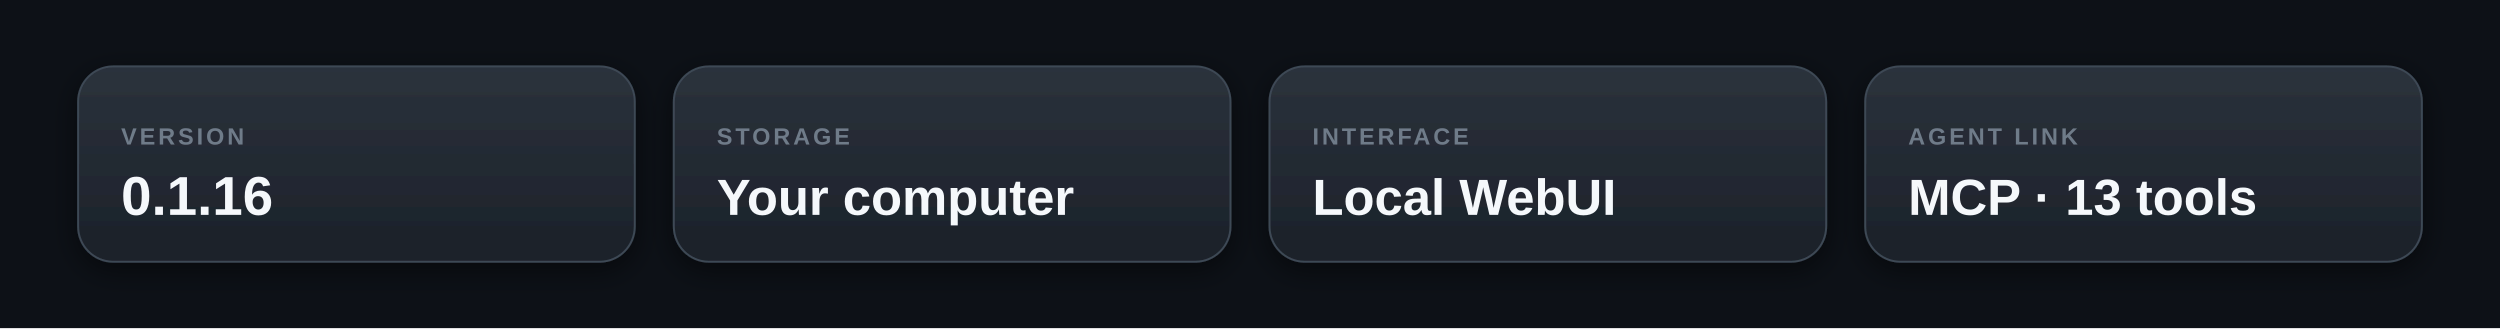
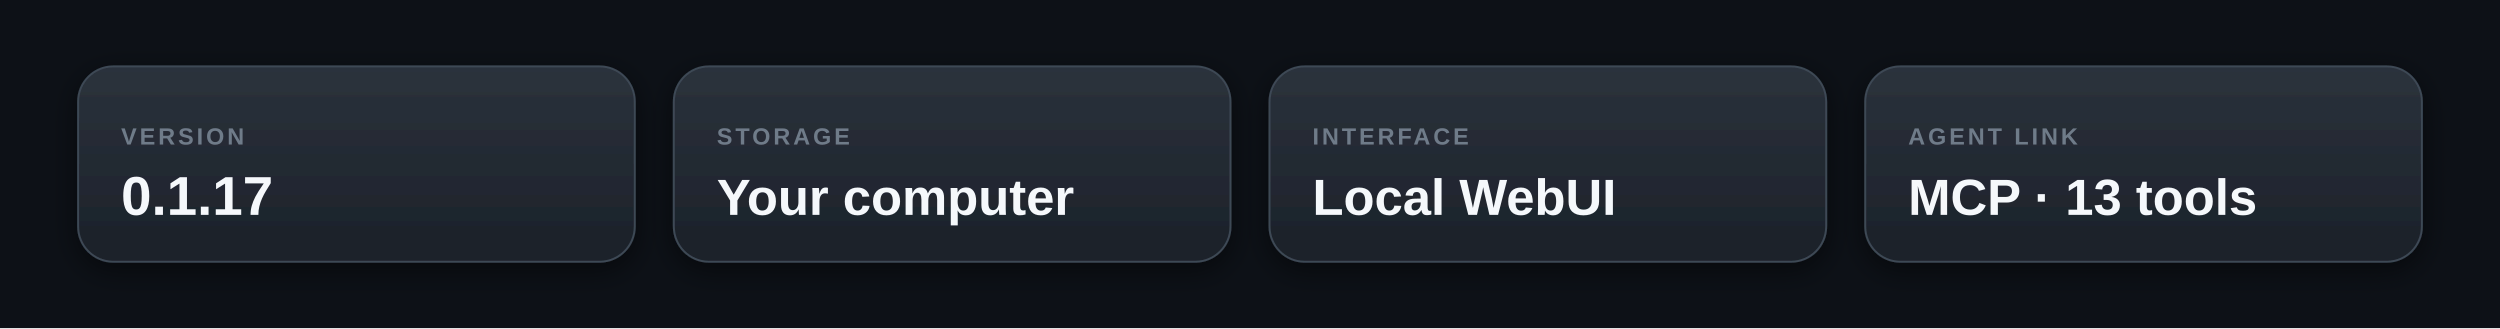
- <svg xmlns="http://www.w3.org/2000/svg" viewBox="0 0 1280 168" width="1280" height="168" role="img" aria-label="At a glance: version 0.1.16, storage on your computer, local WebUI interface, MCP with 13 tools.">
+ <svg xmlns="http://www.w3.org/2000/svg" viewBox="0 0 1280 168" width="1280" height="168" role="img" aria-label="At a glance: version 0.1.17, storage on your computer, local WebUI interface, MCP with 13 tools.">
  <defs>
    <radialGradient id="halo" cx="50%" cy="50%" r="50%">
      <stop offset="0" stop-color="#FF7A70" stop-opacity=".55" />
      <stop offset=".45" stop-color="#FF7A70" stop-opacity=".18" />
      <stop offset="1" stop-color="#FF7A70" stop-opacity="0" />
    </radialGradient>
    <linearGradient id="cardGrad" x1="0" y1="0" x2="0" y2="1">
      <stop offset="0" stop-color="#2B323C" />
      <stop offset="1" stop-color="#1B2129" />
    </linearGradient>
    <linearGradient id="cardAltGrad" x1="0" y1="0" x2="0" y2="1">
      <stop offset="0" stop-color="#39424F" />
      <stop offset="1" stop-color="#262E38" />
    </linearGradient>
    <filter id="soft" x="-30%" y="-30%" width="160%" height="180%">
      <feDropShadow dx="0" dy="8" stdDeviation="14" flood-color="rgba(1,4,9,.62)" flood-opacity="1" />
    </filter>
    <filter id="softSm" x="-30%" y="-30%" width="160%" height="180%">
      <feDropShadow dx="0" dy="4" stdDeviation="7" flood-color="rgba(1,4,9,.62)" flood-opacity=".8" />
    </filter>
  </defs>
  <style>
  .s{font-family:-apple-system, BlinkMacSystemFont, 'Segoe UI Variable Display', 'Segoe UI', 'Helvetica Neue', Arial, 'Microsoft YaHei', 'PingFang SC', 'Hiragino Sans GB', 'Noto Sans CJK SC', sans-serif}
  .m{font-family:ui-monospace, SFMono-Regular, 'SF Mono', Menlo, Consolas, 'Liberation Mono', 'Microsoft YaHei', monospace}
  .rise{opacity:0;animation:rise .9s cubic-bezier(.16,.84,.32,1) both}
  @keyframes rise{from{opacity:0;transform:translateY(14px);filter:blur(6px)}to{opacity:1;transform:none;filter:blur(0)}}
  @keyframes breathe{0%,100%{opacity:.45;transform:scale(.96)}50%{opacity:.9;transform:scale(1.05)}}
  @keyframes breathe2{
    0%{opacity:.05;transform:scale(.93);animation-timing-function:cubic-bezier(.66,0,.34,1)}
    18%{opacity:.12;transform:scale(1.03);animation-timing-function:cubic-bezier(.37,0,.63,1)}
    34%{opacity:.07;transform:scale(.99);animation-timing-function:cubic-bezier(.45,0,.55,1)}
    57%{opacity:.15;transform:scale(1.085);animation-timing-function:cubic-bezier(.3,0,.7,1)}
    72%{opacity:.088;transform:scale(1.008);animation-timing-function:cubic-bezier(.6,0,.4,1)}
    88%{opacity:.126;transform:scale(1.052);animation-timing-function:cubic-bezier(.5,0,.5,1)}
    100%{opacity:.05;transform:scale(.93)}
  }
  @keyframes twinkle{0%,100%{opacity:.12}50%{opacity:.5}}
  .tw{animation:twinkle 9s ease-in-out infinite}
  .snr{animation:snr 5.4s cubic-bezier(.16,.84,.32,1) infinite;transform-box:fill-box;transform-origin:center}
  @keyframes snr{0%{transform:scale(.5);opacity:.55}65%{opacity:0}100%{transform:scale(1.6);opacity:0}}
  .swp{animation-timing-function:cubic-bezier(.83,0,.17,1);animation-iteration-count:infinite;opacity:0}
  .march{animation:march 1.65s linear infinite}
  .dp{animation:dotpulse 2.6s ease-in-out infinite}
  @keyframes dotpulse{0%,100%{opacity:.42}50%{opacity:1}}
  @keyframes march{to{stroke-dashoffset:-24}}
  .scan{animation:scan 4s cubic-bezier(.83,0,.17,1) infinite;opacity:0}
  @keyframes scan{0%{transform:translateX(0);opacity:0}8%{opacity:1}88%{opacity:1}100%{transform:translateX(1140px);opacity:0}}
  @media (prefers-reduced-motion: reduce){
    .rise{animation:none!important;opacity:1!important;filter:none!important;transform:none!important}
    .tw{animation:none!important;opacity:.55!important}
    .snr,.swp,.scan{animation:none!important;opacity:0!important}
    .march{animation:none!important}
    .dp{animation:none!important;opacity:1!important}
  }@keyframes swp{0%{transform:translateX(0);opacity:0}18%{opacity:1}82%{opacity:1}100%{transform:translateX(197px);opacity:0}}</style>
  <rect width="1280" height="168" fill="#0D1117" />
  <g filter="url(#softSm)">
    <rect x="40" y="34" width="285" height="100" rx="18" fill="url(#cardGrad)" stroke="#3E4855" stroke-width="1" />
  </g>
  <text x="62" y="74" font-size="12" font-weight="700" fill="#6F7B89" letter-spacing="1.5" class="s">VERSION</text>
-   <text x="62" y="110" font-size="28" font-weight="600" fill="#F5F8FB" class="s">0.1.16</text>
+   <text x="62" y="110" font-size="28" font-weight="600" fill="#F5F8FB" class="s">0.1.17</text>
  <g filter="url(#softSm)">
    <rect x="345" y="34" width="285" height="100" rx="18" fill="url(#cardGrad)" stroke="#3E4855" stroke-width="1" />
  </g>
  <text x="367" y="74" font-size="12" font-weight="700" fill="#6F7B89" letter-spacing="1.5" class="s">STORAGE</text>
  <text x="367" y="110" font-size="26" font-weight="600" fill="#F5F8FB" class="s">Your computer</text>
  <g filter="url(#softSm)">
    <rect x="650" y="34" width="285" height="100" rx="18" fill="url(#cardGrad)" stroke="#3E4855" stroke-width="1" />
  </g>
  <text x="672" y="74" font-size="12" font-weight="700" fill="#6F7B89" letter-spacing="1.5" class="s">INTERFACE</text>
  <text x="672" y="110" font-size="26" font-weight="600" fill="#F5F8FB" class="s">Local WebUI</text>
  <g filter="url(#softSm)">
    <rect x="955" y="34" width="285" height="100" rx="18" fill="url(#cardGrad)" stroke="#3E4855" stroke-width="1" />
  </g>
  <text x="977" y="74" font-size="12" font-weight="700" fill="#6F7B89" letter-spacing="1.5" class="s">AGENT LINK</text>
  <text x="977" y="110" font-size="26" font-weight="600" fill="#F5F8FB" class="s">MCP · 13 tools</text>
</svg>
